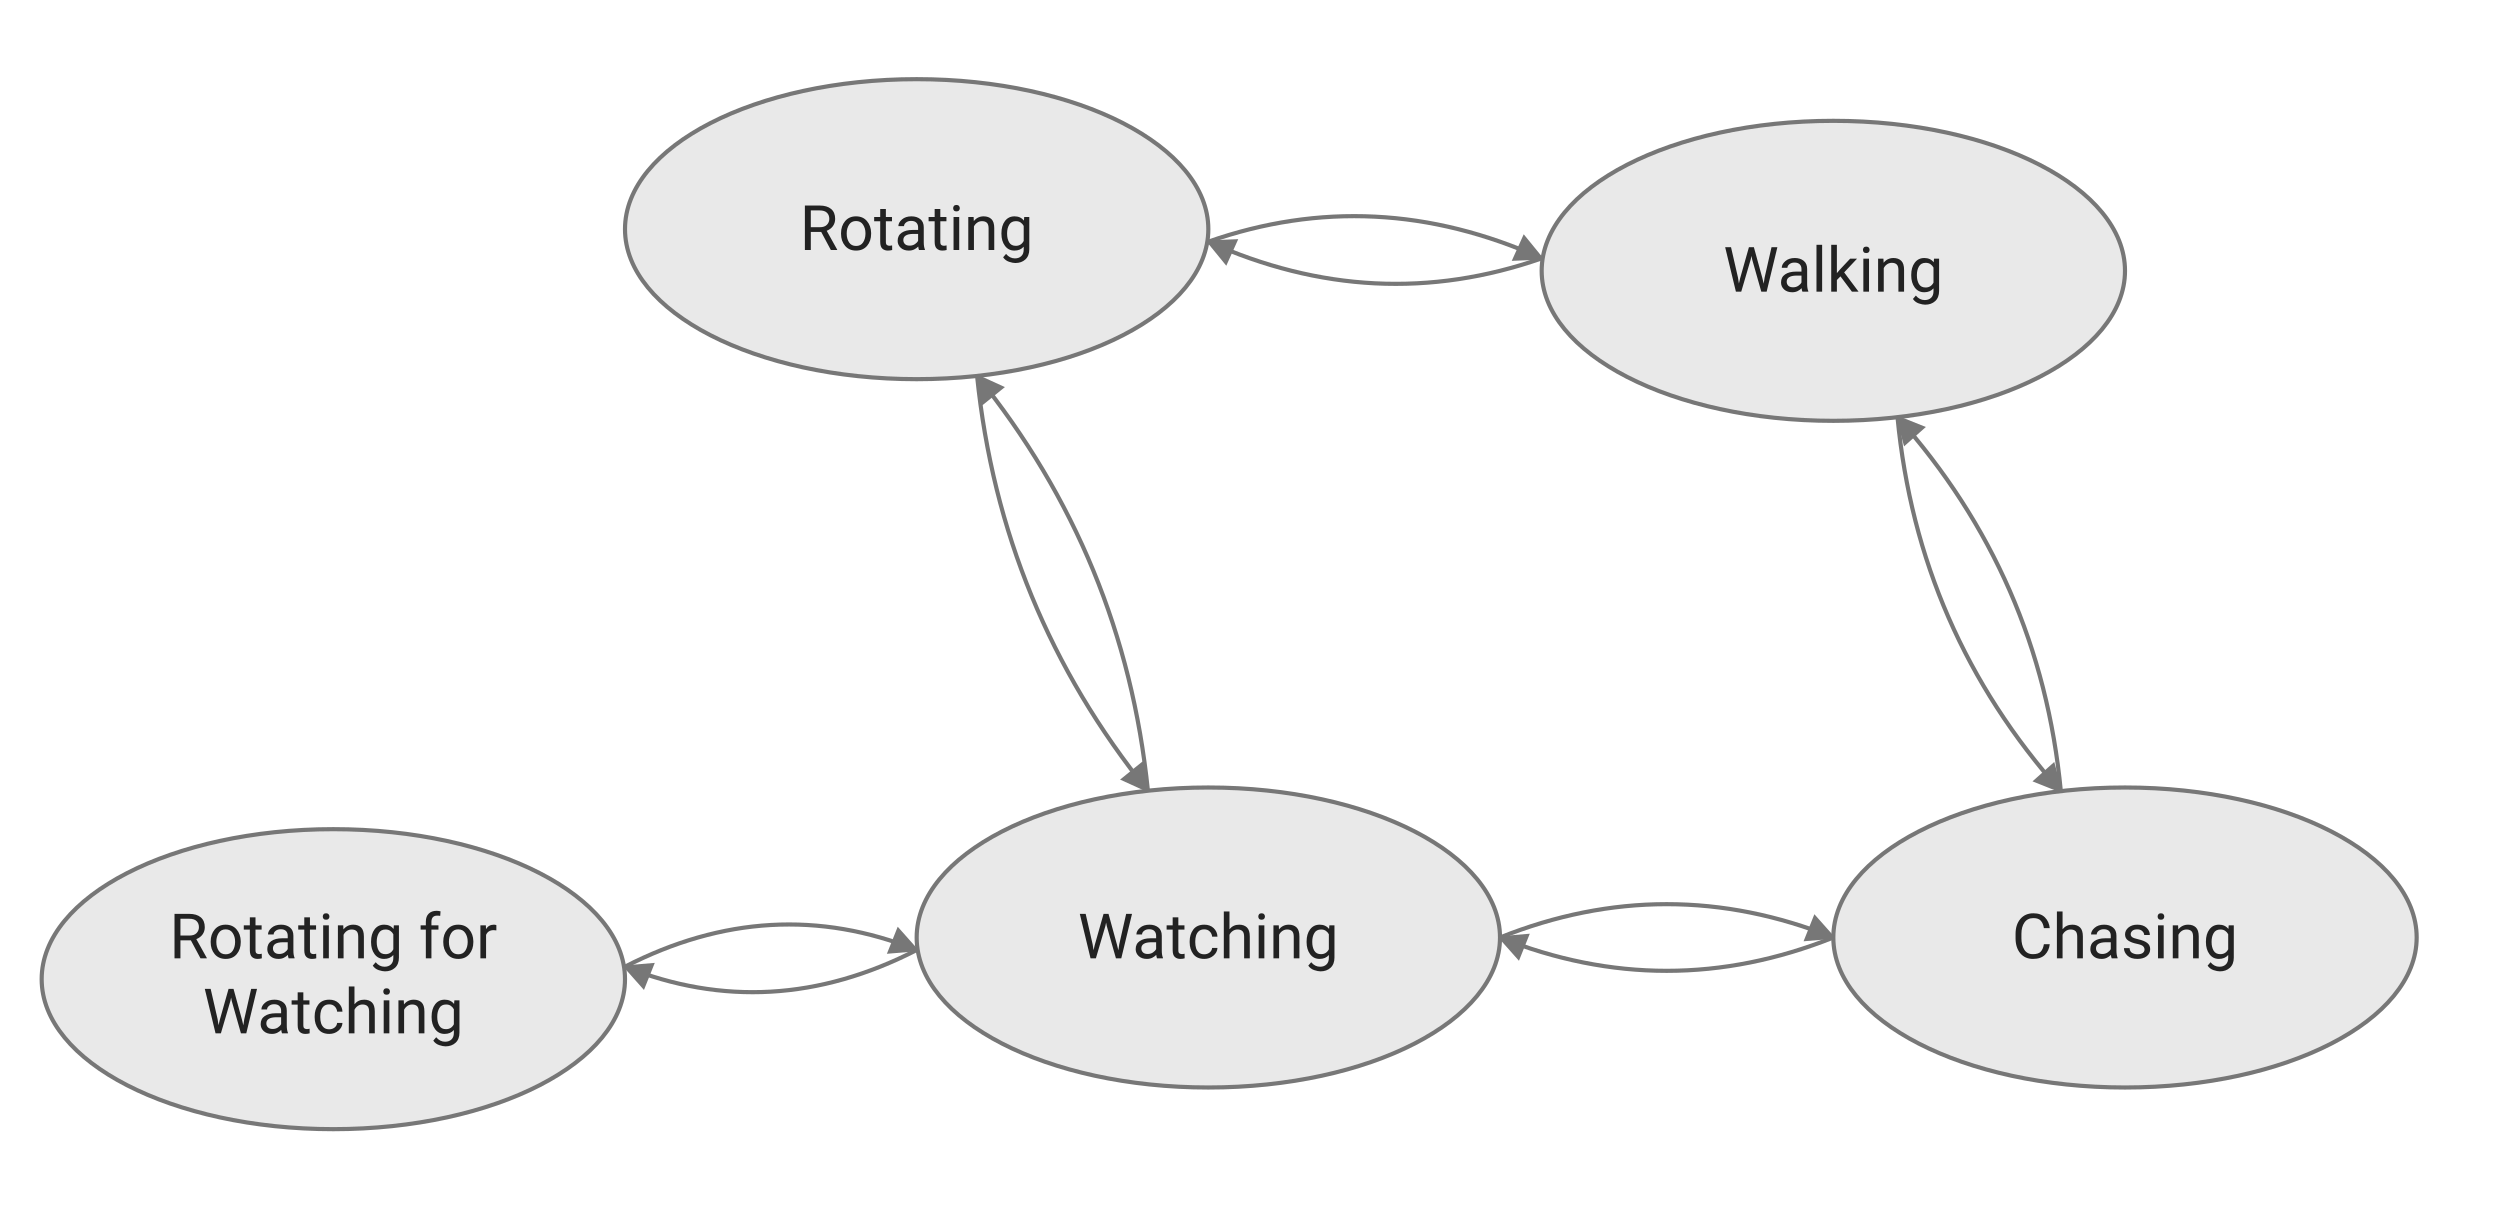
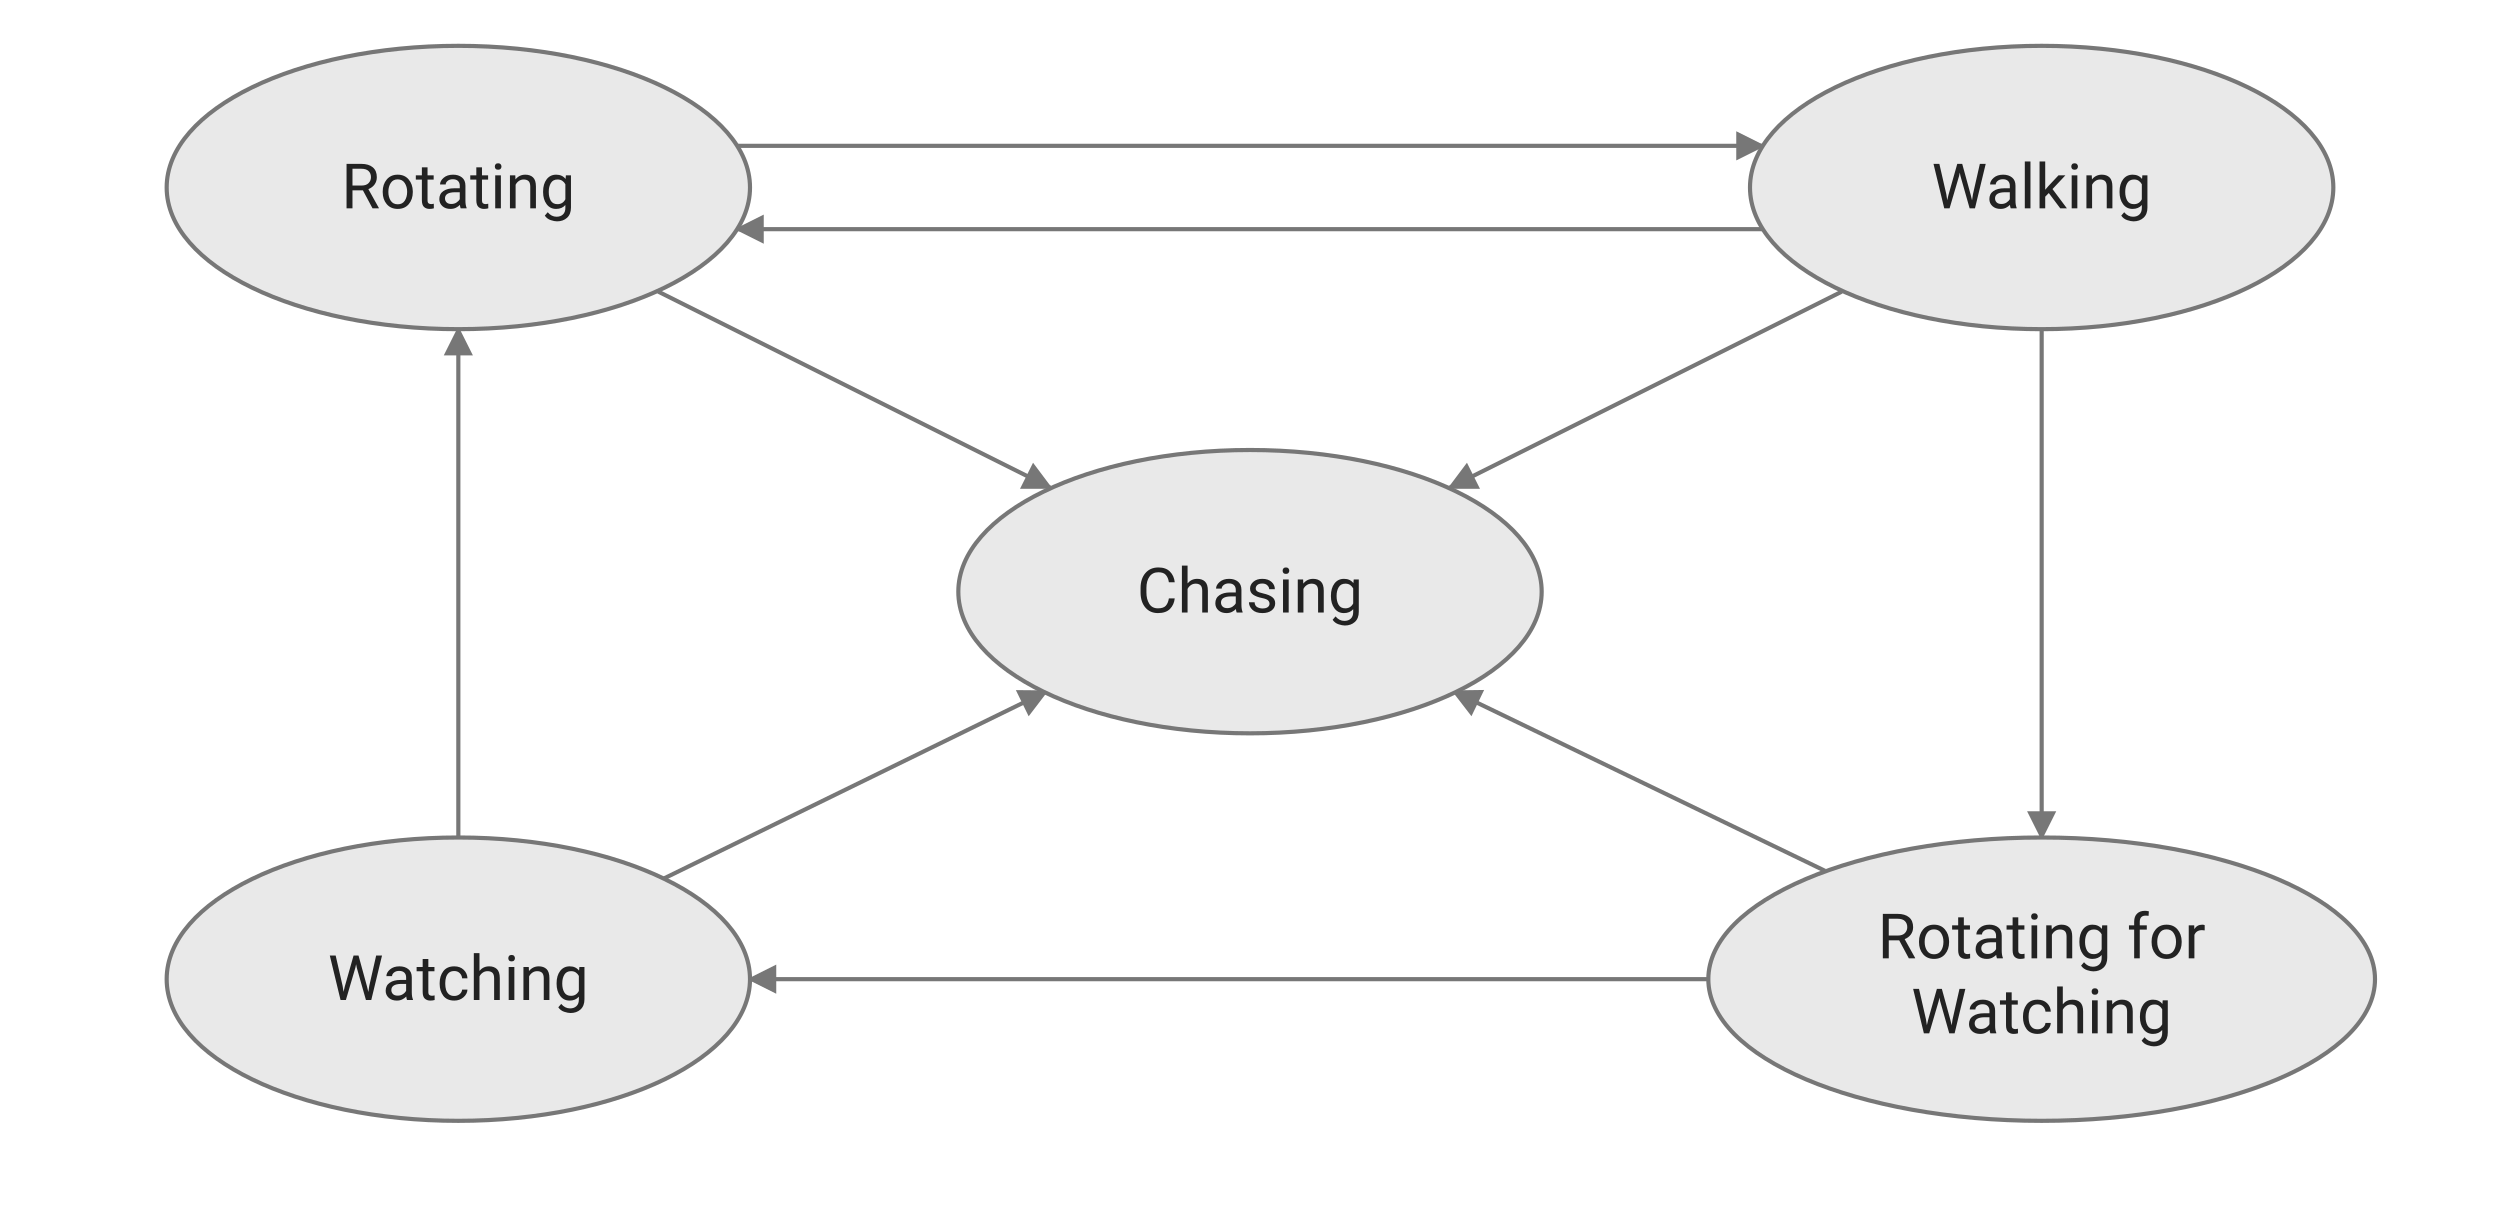
<svg xmlns="http://www.w3.org/2000/svg" viewBox="0 0 600 290" width="600" height="290" font-family="system-ui, -apple-system, 'Segoe UI', Roboto, sans-serif" font-size="15">
  <style>
    .shape { fill: #e9e9e9; stroke: #777; }
    .line { fill: none; stroke: #777; }
    .head { fill: #777; }
    text { fill: #222; }
    @media (prefers-color-scheme: dark) {
      .shape { fill: #3d444b; stroke: #9aa0a6; }
      .line { stroke: #9aa0a6; }
      .head { fill: #9aa0a6; }
      text { fill: #eee; }
    }
  </style>
  <defs>
    <marker id="flecha" viewBox="0 0 10 10" refX="9" refY="5" markerWidth="7" markerHeight="7" orient="auto">
      <path class="head" d="M0 0 L10 5 L0 10 Z" />
    </marker>
  </defs>
  <g class="line" marker-end="url(#flecha)">
-     <path d="M290 58 Q330 44 370 62" />
-     <path d="M370 62 Q330 76 290 58" />
-     <path d="M234.5 90.2 Q240.2 146.1 275.5 189.8" />
-     <path d="M275.5 189.8 Q269.8 133.9 234.5 90.2" />
-     <path d="M455.4 100.1 Q460.3 151.4 494.6 189.9" />
-     <path d="M494.6 189.9 Q489.7 138.6 455.4 100.1" />
-     <path d="M360 225 Q400 209 440 225" />
-     <path d="M440 225 Q400 241 360 225" />
-     <path d="M150 232 Q185 214 220 228" />
-     <path d="M220 228 Q185 246 150 232" />
+     <path d="M177 35 L423 35" />
+     <path d="M423 55 L177 55" />
+     <path d="M490 79 L490 201" />
+     <path d="M410 235 L180 235" />
+     <path d="M110 201 L110 79" />
+     <path d="M158 70 L252 117" />
+     <path d="M442 70 L348 117" />
+     <path d="M159 211 L251 166" />
+     <path d="M438 209 L349 166" />
  </g>
  <g class="shape">
-     <ellipse cx="220" cy="55" rx="70" ry="36" />
-     <ellipse cx="440" cy="65" rx="70" ry="36" />
-     <ellipse cx="80" cy="235" rx="70" ry="36" />
-     <ellipse cx="290" cy="225" rx="70" ry="36" />
-     <ellipse cx="510" cy="225" rx="70" ry="36" />
+     <ellipse cx="110" cy="45" rx="70" ry="34" />
+     <ellipse cx="490" cy="45" rx="70" ry="34" />
+     <ellipse cx="300" cy="142" rx="70" ry="34" />
+     <ellipse cx="110" cy="235" rx="70" ry="34" />
+     <ellipse cx="490" cy="235" rx="80" ry="34" />
  </g>
  <g text-anchor="middle">
-     <text x="220" y="60">Rotating</text>
-     <text x="440" y="70">Walking</text>
-     <text x="80" y="230">Rotating for</text>
-     <text x="80" y="248">Watching</text>
-     <text x="290" y="230">Watching</text>
-     <text x="510" y="230">Chasing</text>
+     <text x="110" y="50">Rotating</text>
+     <text x="490" y="50">Walking</text>
+     <text x="300" y="147">Chasing</text>
+     <text x="110" y="240">Watching</text>
+     <text x="490" y="230">Rotating for</text>
+     <text x="490" y="248">Watching</text>
  </g>
</svg>
